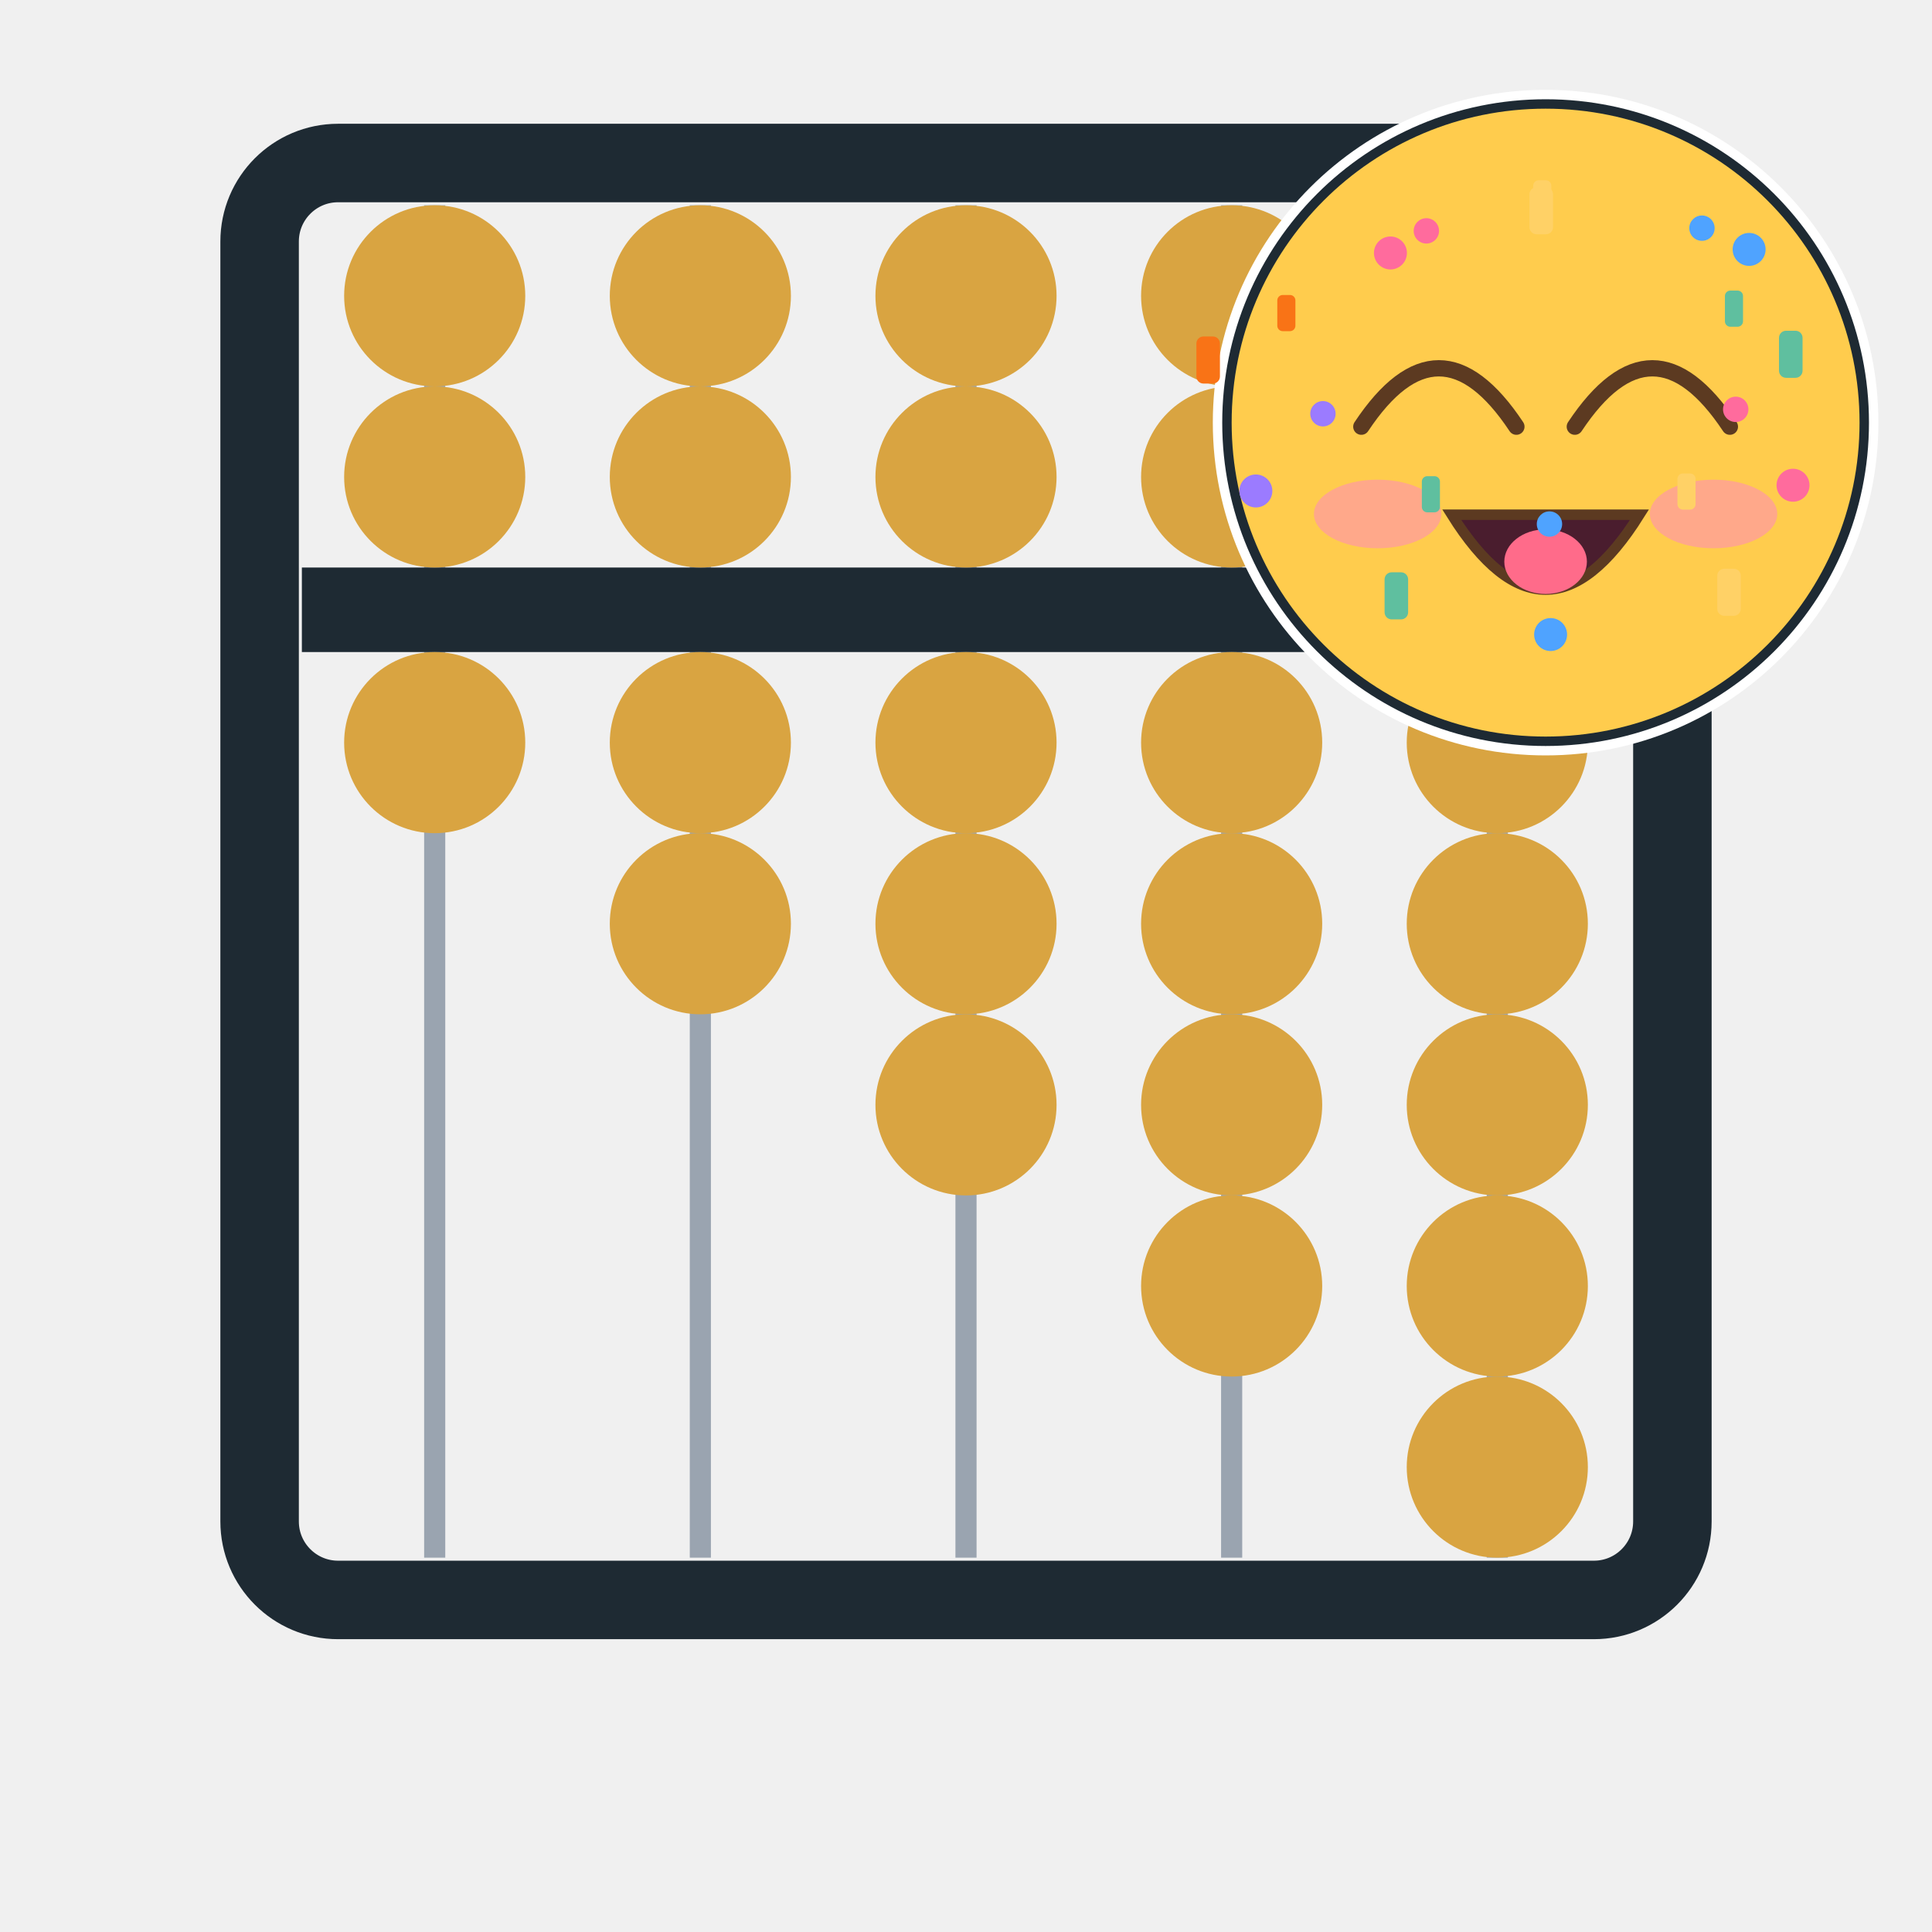
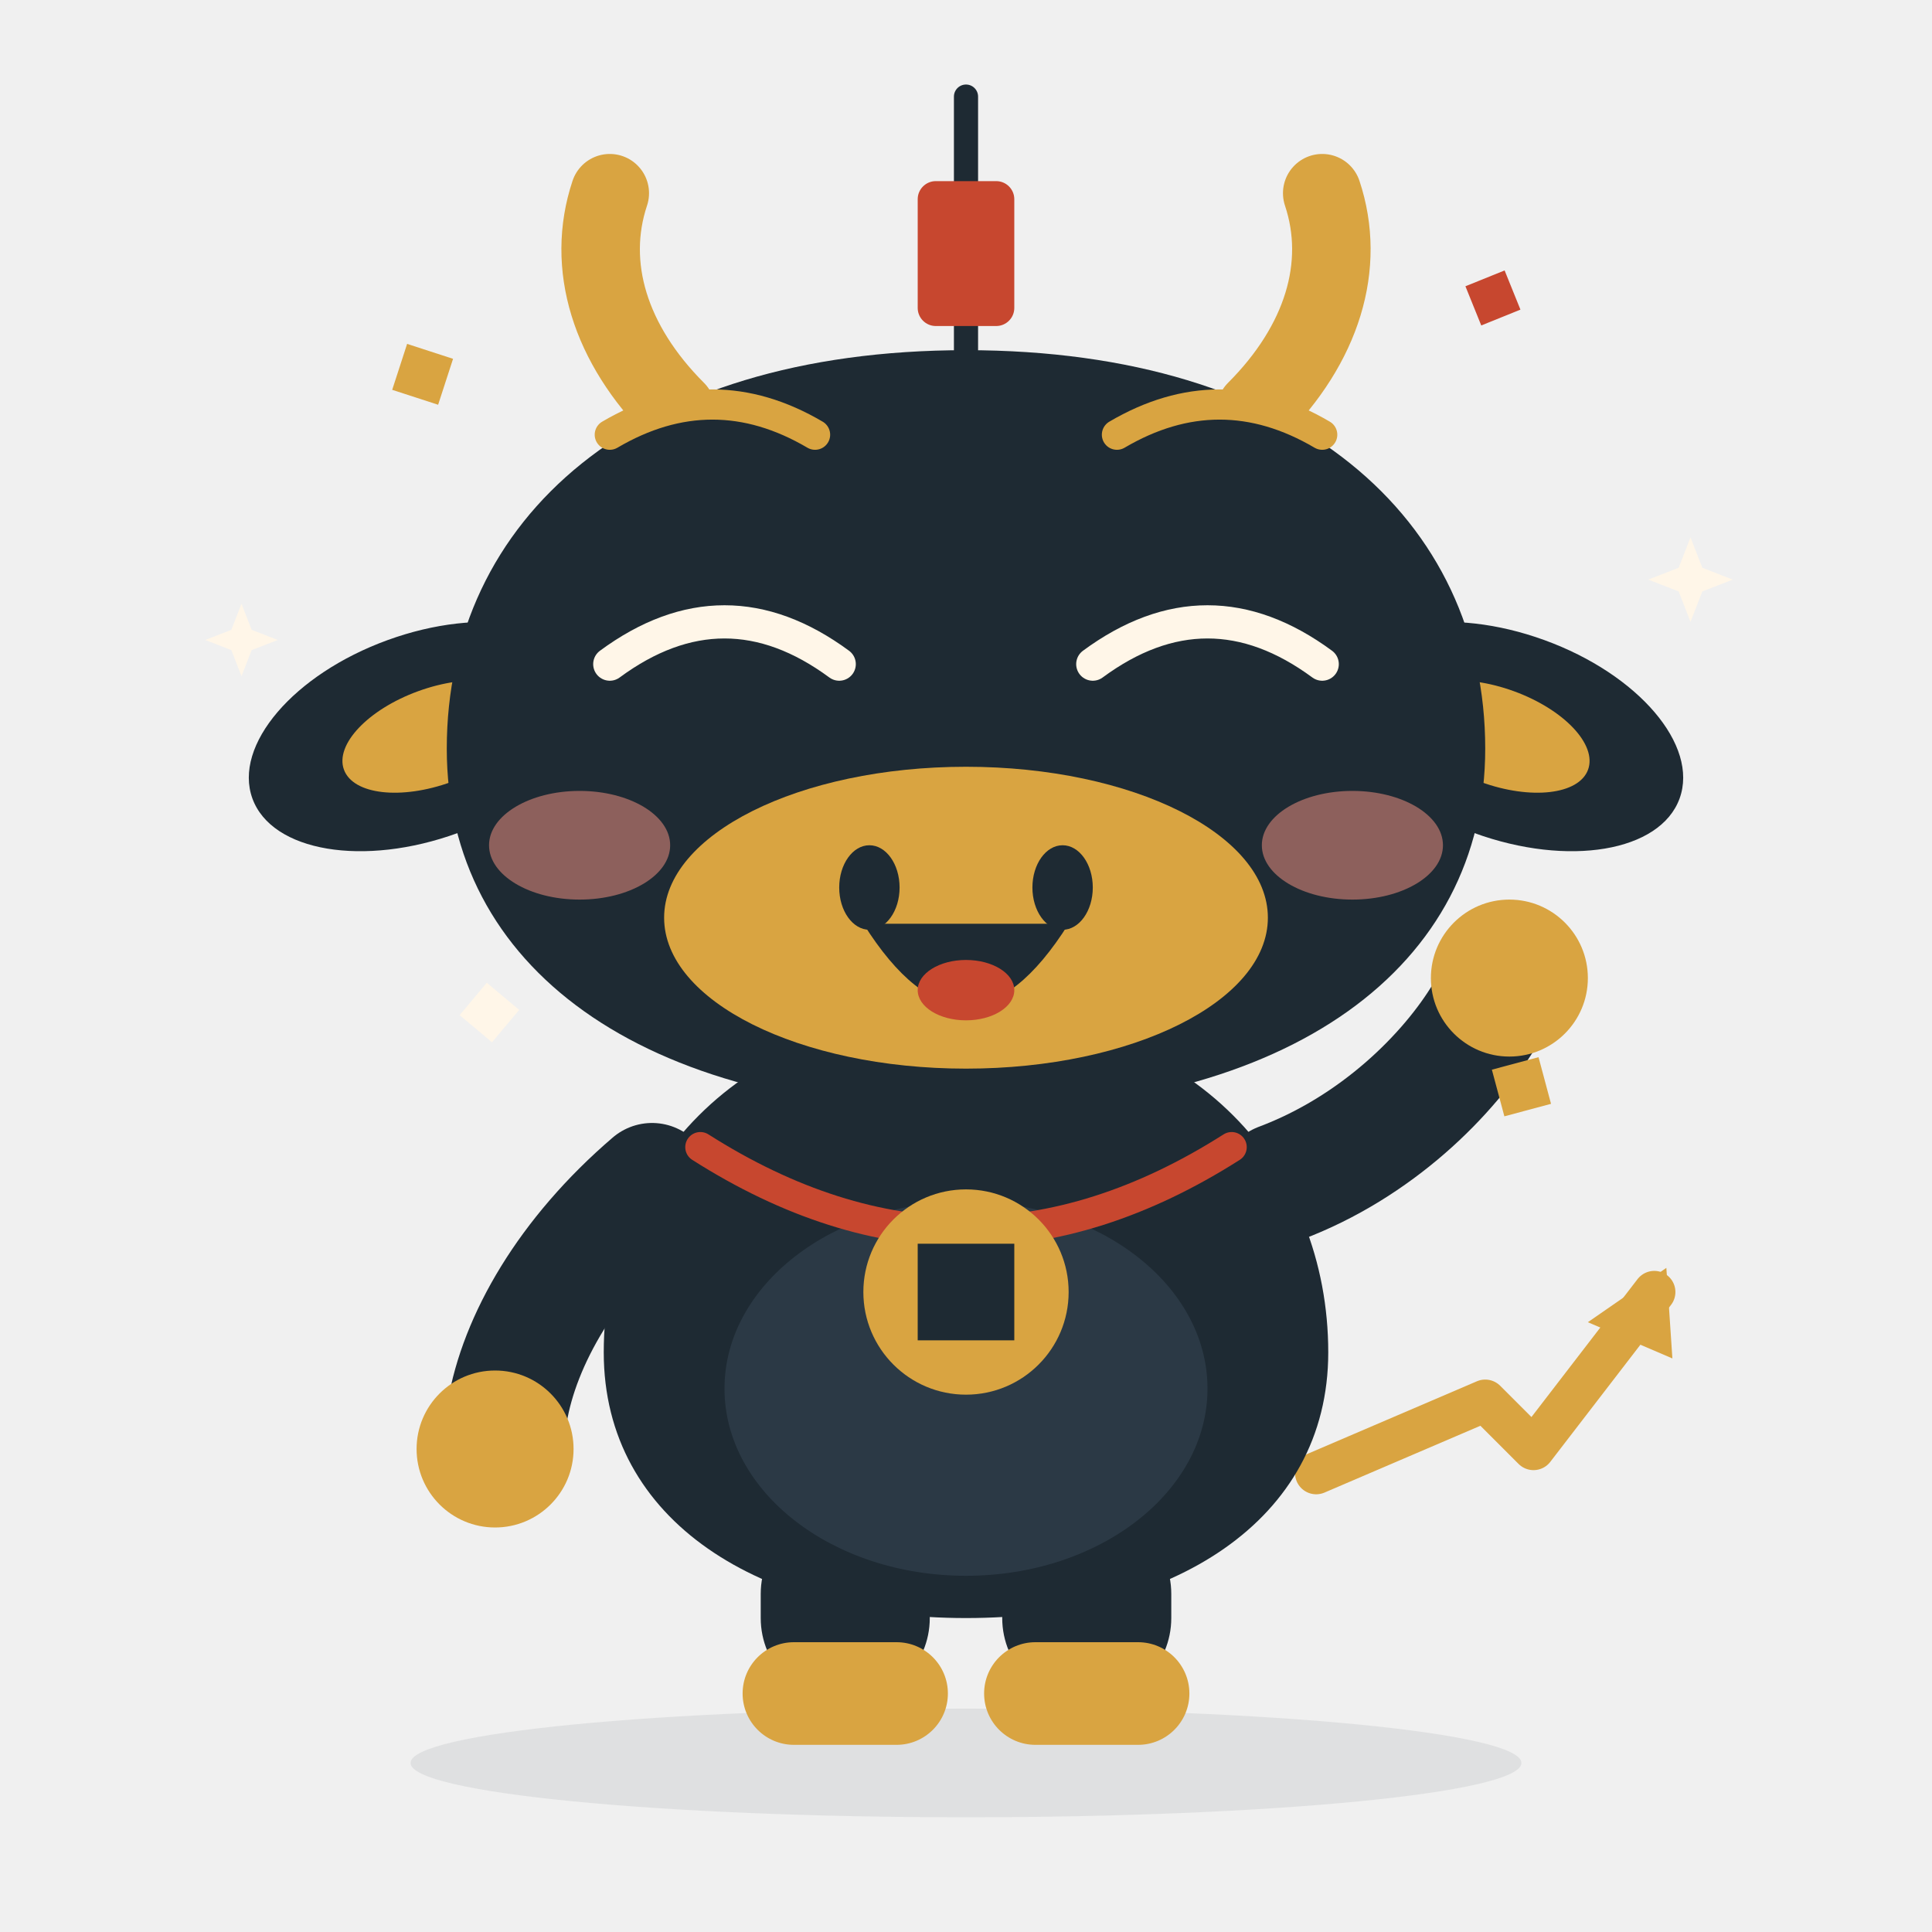
- <svg xmlns="http://www.w3.org/2000/svg" viewBox="0 0 320 320" width="320" height="320" role="img" aria-label="算子 · 欢乐 Joy">
+ <svg xmlns="http://www.w3.org/2000/svg" viewBox="0 0 320 320" width="320" height="320" role="img" aria-label="犇犇 · 欢乐 Joy">
  <style>
- .ex-motion { animation: ex-bounce 1.15s ease-in-out infinite; transform-box: fill-box; transform-origin: 50% 50%; }
- .ex-anim-tear { animation: ex-tear 1.8s ease-in infinite; transform-box: fill-box; transform-origin: center; }
- .ex-anim-sweat { animation: ex-tear 1.5s ease-in infinite; transform-box: fill-box; transform-origin: center; }
- .ex-anim-heart { animation: ex-heart 2.2s ease-out infinite; transform-box: fill-box; transform-origin: center; }
- .ex-anim-spark { animation: ex-spark 1.9s ease-in-out infinite; transform-box: fill-box; transform-origin: center; }
- .ex-anim-rain { animation: ex-rain 1.4s linear infinite; transform-box: fill-box; transform-origin: center; }
- .ex-anim-confetti { animation: ex-confetti 2.4s linear infinite; transform-box: fill-box; transform-origin: center; }
- .ex-anim-pulse { animation: ex-pulse 1.6s ease-in-out infinite; transform-box: fill-box; transform-origin: center; }
- .ex-anim-knock { animation: ex-knock 0.55s ease-in-out infinite; transform-box: fill-box; transform-origin: center; }
- .ex-anim-knockline { animation: ex-knockline 0.55s ease-out infinite; transform-box: fill-box; transform-origin: center; }
- .ex-anim-palm { animation: ex-palm 0.9s ease-in-out infinite; transform-box: fill-box; transform-origin: center; }
- .ex-anim-steam { animation: ex-steam 1.8s ease-out infinite; transform-box: fill-box; transform-origin: center; }
- .ex-anim-shock { animation: ex-shock 0.5s ease-in-out infinite; transform-box: fill-box; transform-origin: center; }
- .ex-anim-please { animation: ex-please 1.4s ease-in-out infinite; transform-box: fill-box; transform-origin: center; }
- .ex-anim-drift { animation: ex-drift 4.5s ease-in-out infinite; transform-box: fill-box; transform-origin: center; }
+ .ex-motion { transform-box: fill-box; transform-origin: 50% 100%; animation: ex-bounce 1.15s ease-in-out infinite; }
+ .ex-anim-tear, .ex-anim-sweat, .ex-anim-heart, .ex-anim-spark, .ex-anim-rain,
+ .ex-anim-confetti, .ex-anim-pulse, .ex-anim-knock, .ex-anim-knockline,
+ .ex-anim-palm, .ex-anim-steam, .ex-anim-shock, .ex-anim-please, .ex-anim-drift {
+   transform-box: fill-box; transform-origin: center;
+ }
+ .ex-anim-tear { animation: ex-tear 1.8s ease-in infinite; }
+ .ex-anim-sweat { animation: ex-tear 1.5s ease-in infinite; }
+ .ex-anim-heart { animation: ex-heart 2.2s ease-out infinite; }
+ .ex-anim-spark { animation: ex-spark 1.9s ease-in-out infinite; }
+ .ex-anim-rain { animation: ex-rain 1.4s linear infinite; }
+ .ex-anim-confetti { animation: ex-confetti 2.4s linear infinite; }
+ .ex-anim-pulse { animation: ex-pulse 1.6s ease-in-out infinite; }
+ .ex-anim-knockline { animation: ex-knockline 0.55s ease-out infinite; }
+ .ex-anim-steam { animation: ex-steam 1.8s ease-out infinite; }
+ .ex-anim-shock { animation: ex-shock 0.5s ease-in-out infinite; }
+ .ex-anim-please { animation: ex-please 1.4s ease-in-out infinite; }
+ .ex-anim-drift { animation: ex-drift 4.5s ease-in-out infinite; }
+ @keyframes ex-bob { 0%,100% { transform: translateY(0); } 50% { transform: translateY(-4.33px); } }
@keyframes ex-bounce { 0%,100% { transform: translateY(0); } 35% { transform: translateY(-7.35px); } 55% { transform: translateY(-2.16px); } 75% { transform: translateY(0); } }
+ @keyframes ex-slump { 0%,100% { transform: translateY(3px); } 50% { transform: translateY(0); } }
+ @keyframes ex-tremble { 0%,100% { transform: translateX(-2px); } 50% { transform: translateX(2px); } }
+ @keyframes ex-sway { 0%,100% { transform: rotate(-2deg); } 50% { transform: rotate(2deg); } }
+ @keyframes ex-please { 0%,100% { transform: translateY(0); } 50% { transform: translateY(-2.43px); } }
+ @keyframes ex-knock { 0%,100% { transform: translateX(6.08px); } 35% { transform: translateX(0); } }
+ @keyframes ex-palm { 0%,100% { transform: translateY(0) rotate(0deg); } 50% { transform: translateY(-1.62px) rotate(-4deg); } }
@keyframes ex-tear { 0% { transform: translateY(0); opacity: 0; } 18% { opacity: 1; } 100% { transform: translateY(14.87px); opacity: 0; } }
@keyframes ex-heart { 0% { transform: translateY(0) scale(.65); opacity: 0; } 20% { opacity: 1; } 100% { transform: translateY(-24.34px) scale(1.15); opacity: 0; } }
@keyframes ex-spark { 0%,100% { transform: scale(.6) rotate(0deg); opacity: .3; } 50% { transform: scale(1.15) rotate(25deg); opacity: 1; } }
@keyframes ex-rain { 0% { transform: translateY(0); opacity: 0; } 20% { opacity: 1; } 100% { transform: translateY(16.22px); opacity: 0; } }
@keyframes ex-confetti { 0% { transform: translateY(-4.73px) rotate(0deg); opacity: 1; } 100% { transform: translateY(21.63px) rotate(200deg); opacity: 0; } }
@keyframes ex-pulse { 0%,100% { transform: scale(1); opacity: .35; } 50% { transform: scale(1.18); opacity: .7; } }
- @keyframes ex-knock { 0%,100% { transform: translateX(6.08px); } 35% { transform: translateX(0); } }
@keyframes ex-knockline { 0%,100% { transform: scaleX(.6); opacity: .35; } 35% { transform: scaleX(1); opacity: 1; } }
- @keyframes ex-palm { 0%,100% { transform: translateY(0) rotate(0deg); } 50% { transform: translateY(-1.62px) rotate(-4deg); } }
@keyframes ex-steam { 0% { transform: translateY(0); opacity: .7; } 100% { transform: translateY(-12.17px); opacity: 0; } }
@keyframes ex-shock { 0%,100% { transform: scaleX(.7); opacity: .4; } 50% { transform: scaleX(1.25); opacity: 1; } }
@keyframes ex-please { 0%,100% { transform: translateY(0); } 50% { transform: translateY(-2.43px); } }
@keyframes ex-drift { 0%,100% { transform: translateY(0); } 50% { transform: translateY(-2.7px); } }
- @media (prefers-reduced-motion: reduce) {
-   .ex-motion, [class*="ex-anim-"] { animation: none !important; }
- }
+ @media (prefers-reduced-motion: reduce) { .ex-motion, [class*="ex-anim-"] { animation: none !important; } }
</style>
  <g class="ex-motion ex-joy">
-     <g class="ex-base">
-       <rect x="43" y="27" width="234" height="238" rx="13" fill="none" stroke="#1E2A33" stroke-width="13" />
-       <g stroke="#9AA4B0" stroke-width="3.5">
-         <path d="M 72,34 V 258" />
-         <path d="M 116,34 V 258" />
-         <path d="M 160,34 V 258" />
-         <path d="M 204,34 V 258" />
-         <path d="M 248,34 V 258" />
-       </g>
-       <rect x="50" y="94" width="220" height="14" fill="#1E2A33" />
-       <g fill="#D9A441">
-         <circle cx="72" cy="49" r="15" />
-         <circle cx="72" cy="79" r="15" />
-         <circle cx="116" cy="49" r="15" />
-         <circle cx="116" cy="79" r="15" />
-         <circle cx="160" cy="49" r="15" />
-         <circle cx="160" cy="79" r="15" />
-         <circle cx="204" cy="49" r="15" />
-         <circle cx="204" cy="79" r="15" />
-         <circle cx="248" cy="49" r="15" />
-         <circle cx="248" cy="79" r="15" />
-         <circle cx="72" cy="123" r="15" />
-         <circle cx="116" cy="123" r="15" />
-         <circle cx="116" cy="153" r="15" />
-         <circle cx="160" cy="123" r="15" />
-         <circle cx="160" cy="153" r="15" />
-         <circle cx="160" cy="183" r="15" />
-         <circle cx="204" cy="123" r="15" />
-         <circle cx="204" cy="153" r="15" />
-         <circle cx="204" cy="183" r="15" />
-         <circle cx="204" cy="213" r="15" />
-         <circle cx="248" cy="123" r="15" />
-         <circle cx="248" cy="153" r="15" />
-         <circle cx="248" cy="183" r="15" />
-         <circle cx="248" cy="213" r="15" />
-         <circle cx="248" cy="243" r="15" />
-       </g>
-     </g>
-     <g>
-       <circle cx="256" cy="70" r="55.12" fill="#FFFFFF" />
-       <circle cx="256" cy="70" r="53.56" fill="#1E2A33" />
-       <g class="ex-face">
-         <circle cx="256" cy="70" r="52" fill="#FFCC4D" />
-         <path d="M 225.48,70.67 Q 238.32,51.33 251.16,70.67" fill="none" stroke="#5C3A21" stroke-width="2.7" stroke-linecap="round" />
-         <path d="M 260.84,70.67 Q 273.68,51.33 286.52,70.67" fill="none" stroke="#5C3A21" stroke-width="2.7" stroke-linecap="round" />
-         <path d="M 240.45,85.25 Q 256,110.07 271.55,85.25 Z" fill="#4A1D2E" stroke="#5C3A21" stroke-width="1.73" />
-         <ellipse cx="256" cy="93.03" rx="6.84" ry="5.35" fill="#FF6B8A" />
-         <ellipse class="ex-anim-pulse" cx="228.18" cy="85.13" rx="10.55" ry="5.68" fill="#FF8FB3" opacity="0.6" />
-         <ellipse class="ex-anim-pulse" cx="283.82" cy="85.13" rx="10.55" ry="5.68" fill="#FF8FB3" opacity="0.6" />
-         <g transform="translate(287.49 67.8)">
-           <circle class="ex-anim-confetti" style="animation-delay:0.0s" r="2.1" fill="#FF6B9D" />
-         </g>
-         <g transform="translate(279.34 81.42)">
-           <rect class="ex-anim-confetti" style="animation-delay:0.16s" x="-1.5" y="-3" width="3" height="5.99" rx="0.9" fill="#FFD166" />
-         </g>
-         <g transform="translate(256.64 86.8)">
-           <circle class="ex-anim-confetti" style="animation-delay:0.32s" r="2.1" fill="#4FA3FF" />
-         </g>
-         <g transform="translate(237 81.87)">
-           <rect class="ex-anim-confetti" style="animation-delay:0.48s" x="-1.5" y="-3" width="3" height="5.99" rx="0.9" fill="#5FBF9F" />
-         </g>
-         <g transform="translate(219.12 68.53)">
-           <circle class="ex-anim-confetti" style="animation-delay:0.64s" r="2.1" fill="#9B7BFF" />
-         </g>
-         <g transform="translate(213.06 51.86)">
-           <rect class="ex-anim-confetti" style="animation-delay:0.8s" x="-1.5" y="-3" width="3" height="5.99" rx="0.9" fill="#F97316" />
-         </g>
-         <g transform="translate(236.25 38.24)">
-           <circle class="ex-anim-confetti" style="animation-delay:0.96s" r="2.1" fill="#FF6B9D" />
-         </g>
-         <g transform="translate(255.45 32.86)">
-           <rect class="ex-anim-confetti" style="animation-delay:1.12s" x="-1.5" y="-3" width="3" height="5.99" rx="0.9" fill="#FFD166" />
-         </g>
-         <g transform="translate(281.9 37.79)">
-           <circle class="ex-anim-confetti" style="animation-delay:1.28s" r="2.1" fill="#4FA3FF" />
-         </g>
-         <g transform="translate(287.2 51.13)">
-           <rect class="ex-anim-confetti" style="animation-delay:1.44s" x="-1.5" y="-3" width="3" height="5.99" rx="0.9" fill="#5FBF9F" />
-         </g>
-       </g>
-     </g>
-     <g transform="translate(296.98 80.37)">
-       <circle class="ex-anim-confetti" style="animation-delay:0.0s" r="2.73" fill="#FF6B9D" />
-     </g>
-     <g transform="translate(286.38 98.1)">
-       <rect class="ex-anim-confetti" style="animation-delay:0.16s" x="-1.95" y="-3.9" width="3.9" height="7.8" rx="1.17" fill="#FFD166" />
-     </g>
-     <g transform="translate(256.83 105.1)">
-       <circle class="ex-anim-confetti" style="animation-delay:0.32s" r="2.73" fill="#4FA3FF" />
-     </g>
-     <g transform="translate(231.28 98.69)">
-       <rect class="ex-anim-confetti" style="animation-delay:0.48s" x="-1.95" y="-3.9" width="3.9" height="7.8" rx="1.17" fill="#5FBF9F" />
-     </g>
-     <g transform="translate(208.01 81.32)">
-       <circle class="ex-anim-confetti" style="animation-delay:0.64s" r="2.73" fill="#9B7BFF" />
-     </g>
-     <g transform="translate(200.11 59.63)">
-       <rect class="ex-anim-confetti" style="animation-delay:0.8s" x="-1.95" y="-3.9" width="3.9" height="7.8" rx="1.17" fill="#F97316" />
-     </g>
-     <g transform="translate(230.3 41.9)">
-       <circle class="ex-anim-confetti" style="animation-delay:0.96s" r="2.73" fill="#FF6B9D" />
-     </g>
-     <g transform="translate(255.28 34.9)">
-       <rect class="ex-anim-confetti" style="animation-delay:1.12s" x="-1.95" y="-3.9" width="3.9" height="7.8" rx="1.17" fill="#FFD166" />
-     </g>
-     <g transform="translate(289.71 41.31)">
-       <circle class="ex-anim-confetti" style="animation-delay:1.28s" r="2.73" fill="#4FA3FF" />
-     </g>
-     <g transform="translate(296.61 58.68)">
-       <rect class="ex-anim-confetti" style="animation-delay:1.44s" x="-1.95" y="-3.9" width="3.9" height="7.8" rx="1.17" fill="#5FBF9F" />
-     </g>
+     <ellipse cx="160" cy="292" rx="92" ry="9" fill="#1E2A33" opacity="0.08" />
+     <path d="M 218,244 L 246,232 L 254,240 L 274,214" fill="none" stroke="#D9A441" stroke-width="7" stroke-linecap="round" stroke-linejoin="round" />
+     <path d="M 263,219 L 276,210 L 277,225 Z" fill="#D9A441" />
+     <rect x="126" y="250" width="28" height="32" rx="14" fill="#1E2A33" />
+     <rect x="166" y="250" width="28" height="32" rx="14" fill="#1E2A33" />
+     <rect x="123" y="272" width="34" height="17" rx="8.5" fill="#D9A441" />
+     <rect x="163" y="272" width="34" height="17" rx="8.5" fill="#D9A441" />
+     <path d="M 160,168 C 122,168 100,194 100,224 C 100,252 126,268 160,268 C 194,268 220,252 220,224 C 220,194 198,168 160,168 Z" fill="#1E2A33" />
+     <ellipse cx="160" cy="230" rx="40" ry="31" fill="#2B3945" />
+     <path d="M 108,196 C 94,208 86,222 84,234" fill="none" stroke="#1E2A33" stroke-width="20" stroke-linecap="round" />
+     <circle cx="82" cy="240" r="13" fill="#D9A441" />
+     <path d="M 212,196 C 228,190 240,178 246,168" fill="none" stroke="#1E2A33" stroke-width="20" stroke-linecap="round" />
+     <circle cx="250" cy="162" r="13" fill="#D9A441" />
+     <ellipse cx="70" cy="122" rx="30" ry="17" transform="rotate(-20 70 122)" fill="#1E2A33" />
+     <ellipse cx="72" cy="122" rx="16" ry="8" transform="rotate(-20 72 122)" fill="#D9A441" />
+     <ellipse cx="250" cy="122" rx="30" ry="17" transform="rotate(20 250 122)" fill="#1E2A33" />
+     <ellipse cx="248" cy="122" rx="16" ry="8" transform="rotate(20 248 122)" fill="#D9A441" />
+     <path d="M 112,68 C 101,57 97,44 101,32" fill="none" stroke="#D9A441" stroke-width="13" stroke-linecap="round" />
+     <path d="M 208,68 C 219,57 223,44 219,32" fill="none" stroke="#D9A441" stroke-width="13" stroke-linecap="round" />
+     <path d="M 160,58 C 105,58 74,86 74,124 C 74,160 106,184 160,184 C 214,184 246,160 246,124 C 246,86 215,58 160,58 Z" fill="#1E2A33" />
+     <path d="M 160,16 V 62" stroke="#1E2A33" stroke-width="4" stroke-linecap="round" />
+     <rect x="152" y="30" width="16" height="24" rx="3" fill="#C7472F" />
+     <path d="M 101,110 Q 120,96 139,110" fill="none" stroke="#FFF6E8" stroke-width="5.5" stroke-linecap="round" />
+     <path d="M 181,110 Q 200,96 219,110" fill="none" stroke="#FFF6E8" stroke-width="5.5" stroke-linecap="round" />
+     <path d="M 101,72 Q 118,62 135,72" fill="none" stroke="#D9A441" stroke-width="5" stroke-linecap="round" />
+     <path d="M 185,72 Q 202,62 219,72" fill="none" stroke="#D9A441" stroke-width="5" stroke-linecap="round" />
+     <ellipse cx="160" cy="152" rx="50" ry="25" fill="#D9A441" />
+     <ellipse cx="144" cy="147" rx="5" ry="7" fill="#1E2A33" />
+     <ellipse cx="176" cy="147" rx="5" ry="7" fill="#1E2A33" />
+     <path d="M 143,153 Q 160,180 177,153 Z" fill="#1E2A33" />
+     <ellipse cx="160" cy="164" rx="8" ry="5" fill="#C7472F" />
+     <ellipse cx="96" cy="140" rx="15" ry="9" fill="#E88C7D" opacity="0.55" />
+     <ellipse cx="224" cy="140" rx="15" ry="9" fill="#E88C7D" opacity="0.55" />
+     <path d="M 116,190 Q 160,218 204,190" fill="none" stroke="#C7472F" stroke-width="5" stroke-linecap="round" />
+     <circle cx="160" cy="214" r="17" fill="#D9A441" />
+     <rect x="152" y="206" width="16" height="16" fill="#1E2A33" />
+     <rect class="ex-anim-confetti" style="animation-delay:0s" x="66" y="58" width="8" height="8" fill="#D9A441" transform="rotate(18 70 62)" />
+     <rect class="ex-anim-confetti" style="animation-delay:.45s" x="244" y="46" width="7" height="7" fill="#C7472F" transform="rotate(-22 247 50)" />
+     <rect class="ex-anim-confetti" style="animation-delay:.8s" x="78" y="164" width="7" height="7" fill="#FFF6E8" transform="rotate(40 81 167)" />
+     <rect class="ex-anim-confetti" style="animation-delay:.2s" x="248" y="176" width="8" height="8" fill="#D9A441" transform="rotate(-15 252 180)" />
+     <path class="ex-anim-spark" style="animation-delay:0s" d="M 280,89 L 281.96,94.04 L 287,96 L 281.96,97.96 L 280,103 L 278.04,97.96 L 273,96 L 278.04,94.04 Z" fill="#FFF6E8" />
+     <path class="ex-anim-spark" style="animation-delay:.5s" d="M 40,100 L 41.68,104.32 L 46,106 L 41.68,107.68 L 40,112 L 38.32,107.68 L 34,106 L 38.32,104.32 Z" fill="#FFF6E8" />
  </g>
</svg>
